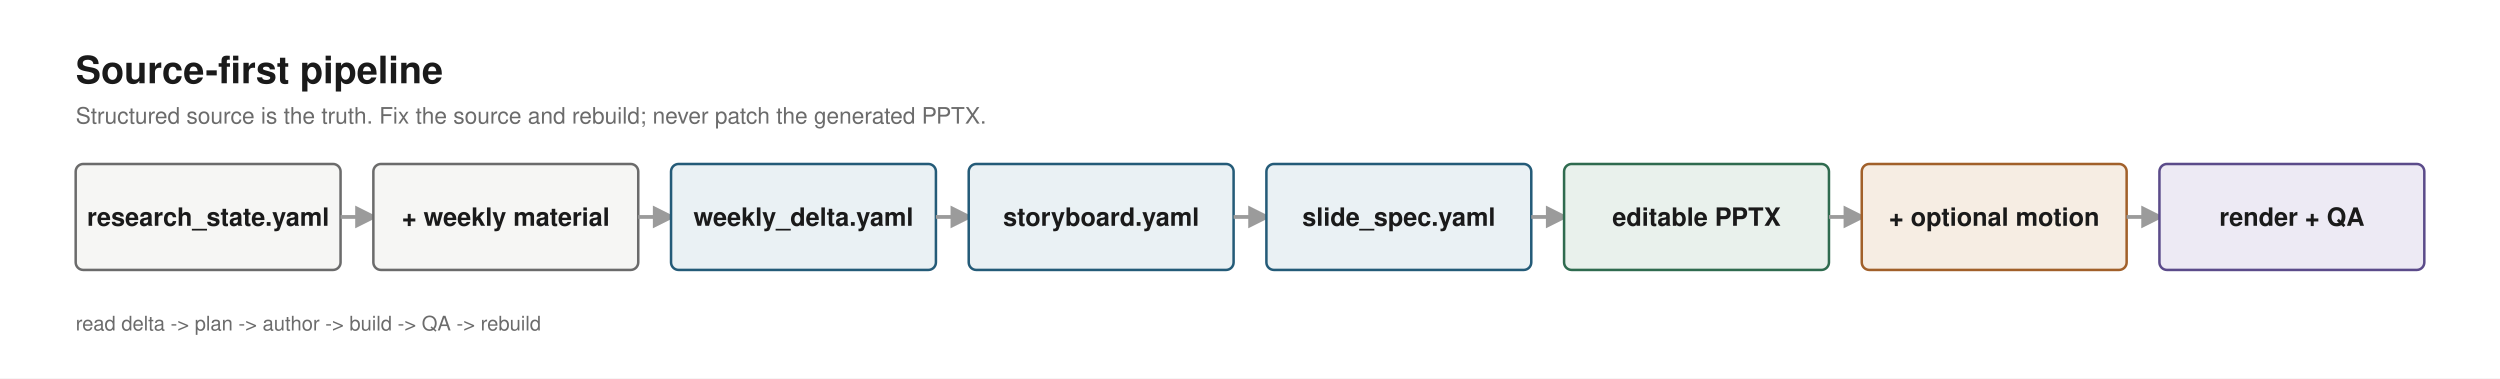
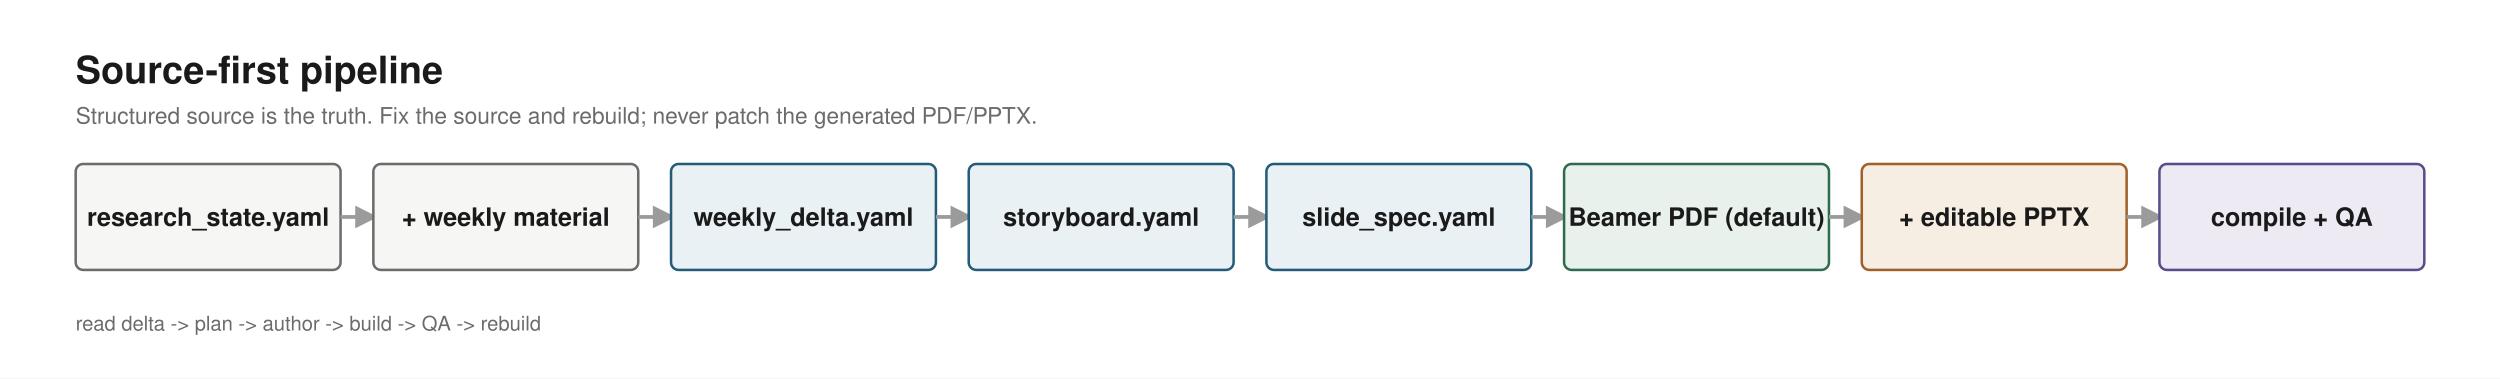
<svg xmlns="http://www.w3.org/2000/svg" width="1982" height="300" viewBox="0 0 1982 300">
  <rect width="1982" height="300" fill="#FFFFFF" />
  <text x="60" y="66" font-family="Helvetica, Arial" font-size="30" font-weight="700" fill="#1A1A1A">Source-first pipeline</text>
-   <text x="60" y="98" font-family="Helvetica, Arial" font-size="18" fill="#6B6B6B">Structured source is the truth. Fix the source and rebuild; never patch the generated PPTX.</text>
+   <text x="60" y="98" font-family="Helvetica, Arial" font-size="18" fill="#6B6B6B">Structured source is the truth. Fix the source and rebuild; never patch the generated PDF/PPTX.</text>
  <rect x="60" y="130" width="210" height="84" rx="6" fill="#F6F6F4" stroke="#6B6B6B" stroke-width="2" />
  <text x="165" y="179" font-family="Helvetica, Arial" font-size="20" font-weight="700" fill="#1A1A1A" text-anchor="middle">research_state.yaml</text>
  <line x1="270" y1="172" x2="296" y2="172" stroke="#9B9B9B" stroke-width="3" marker-end="url(#m)" />
  <rect x="296" y="130" width="210" height="84" rx="6" fill="#F6F6F4" stroke="#6B6B6B" stroke-width="2" />
  <text x="401" y="179" font-family="Helvetica, Arial" font-size="20" font-weight="700" fill="#1A1A1A" text-anchor="middle">+ weekly material</text>
  <line x1="506" y1="172" x2="532" y2="172" stroke="#9B9B9B" stroke-width="3" marker-end="url(#m)" />
  <rect x="532" y="130" width="210" height="84" rx="6" fill="#EAF1F4" stroke="#245B78" stroke-width="2" />
  <text x="637" y="179" font-family="Helvetica, Arial" font-size="20" font-weight="700" fill="#1A1A1A" text-anchor="middle">weekly_delta.yaml</text>
  <line x1="742" y1="172" x2="768" y2="172" stroke="#9B9B9B" stroke-width="3" marker-end="url(#m)" />
  <rect x="768" y="130" width="210" height="84" rx="6" fill="#EAF1F4" stroke="#245B78" stroke-width="2" />
  <text x="873" y="179" font-family="Helvetica, Arial" font-size="20" font-weight="700" fill="#1A1A1A" text-anchor="middle">storyboard.yaml</text>
  <line x1="978" y1="172" x2="1004" y2="172" stroke="#9B9B9B" stroke-width="3" marker-end="url(#m)" />
  <rect x="1004" y="130" width="210" height="84" rx="6" fill="#EAF1F4" stroke="#245B78" stroke-width="2" />
  <text x="1109" y="179" font-family="Helvetica, Arial" font-size="20" font-weight="700" fill="#1A1A1A" text-anchor="middle">slide_spec.yaml</text>
  <line x1="1214" y1="172" x2="1240" y2="172" stroke="#9B9B9B" stroke-width="3" marker-end="url(#m)" />
  <rect x="1240" y="130" width="210" height="84" rx="6" fill="#E9F1EC" stroke="#2F6B4F" stroke-width="2" />
-   <text x="1345" y="179" font-family="Helvetica, Arial" font-size="20" font-weight="700" fill="#1A1A1A" text-anchor="middle">editable PPTX</text>
+   <text x="1345" y="179" font-family="Helvetica, Arial" font-size="20" font-weight="700" fill="#1A1A1A" text-anchor="middle">Beamer PDF (default)</text>
  <line x1="1450" y1="172" x2="1476" y2="172" stroke="#9B9B9B" stroke-width="3" marker-end="url(#m)" />
  <rect x="1476" y="130" width="210" height="84" rx="6" fill="#F6EDE3" stroke="#A1602A" stroke-width="2" />
-   <text x="1581" y="179" font-family="Helvetica, Arial" font-size="20" font-weight="700" fill="#1A1A1A" text-anchor="middle">+ optional motion</text>
+   <text x="1581" y="179" font-family="Helvetica, Arial" font-size="20" font-weight="700" fill="#1A1A1A" text-anchor="middle">+ editable PPTX</text>
  <line x1="1686" y1="172" x2="1712" y2="172" stroke="#9B9B9B" stroke-width="3" marker-end="url(#m)" />
  <rect x="1712" y="130" width="210" height="84" rx="6" fill="#EDEAF4" stroke="#5B4B8A" stroke-width="2" />
-   <text x="1817" y="179" font-family="Helvetica, Arial" font-size="20" font-weight="700" fill="#1A1A1A" text-anchor="middle">render + QA</text>
+   <text x="1817" y="179" font-family="Helvetica, Arial" font-size="20" font-weight="700" fill="#1A1A1A" text-anchor="middle">compile + QA</text>
  <defs>
    <marker id="m" viewBox="0 0 10 10" refX="8" refY="5" markerWidth="6" markerHeight="6" orient="auto-start-reverse">
      <path d="M0 0 L10 5 L0 10 z" fill="#9B9B9B" />
    </marker>
  </defs>
  <text x="60" y="262" font-family="Helvetica, Arial" font-size="16" fill="#6B6B6B">read delta -&gt; plan -&gt; author -&gt; build -&gt; QA -&gt; rebuild</text>
</svg>
